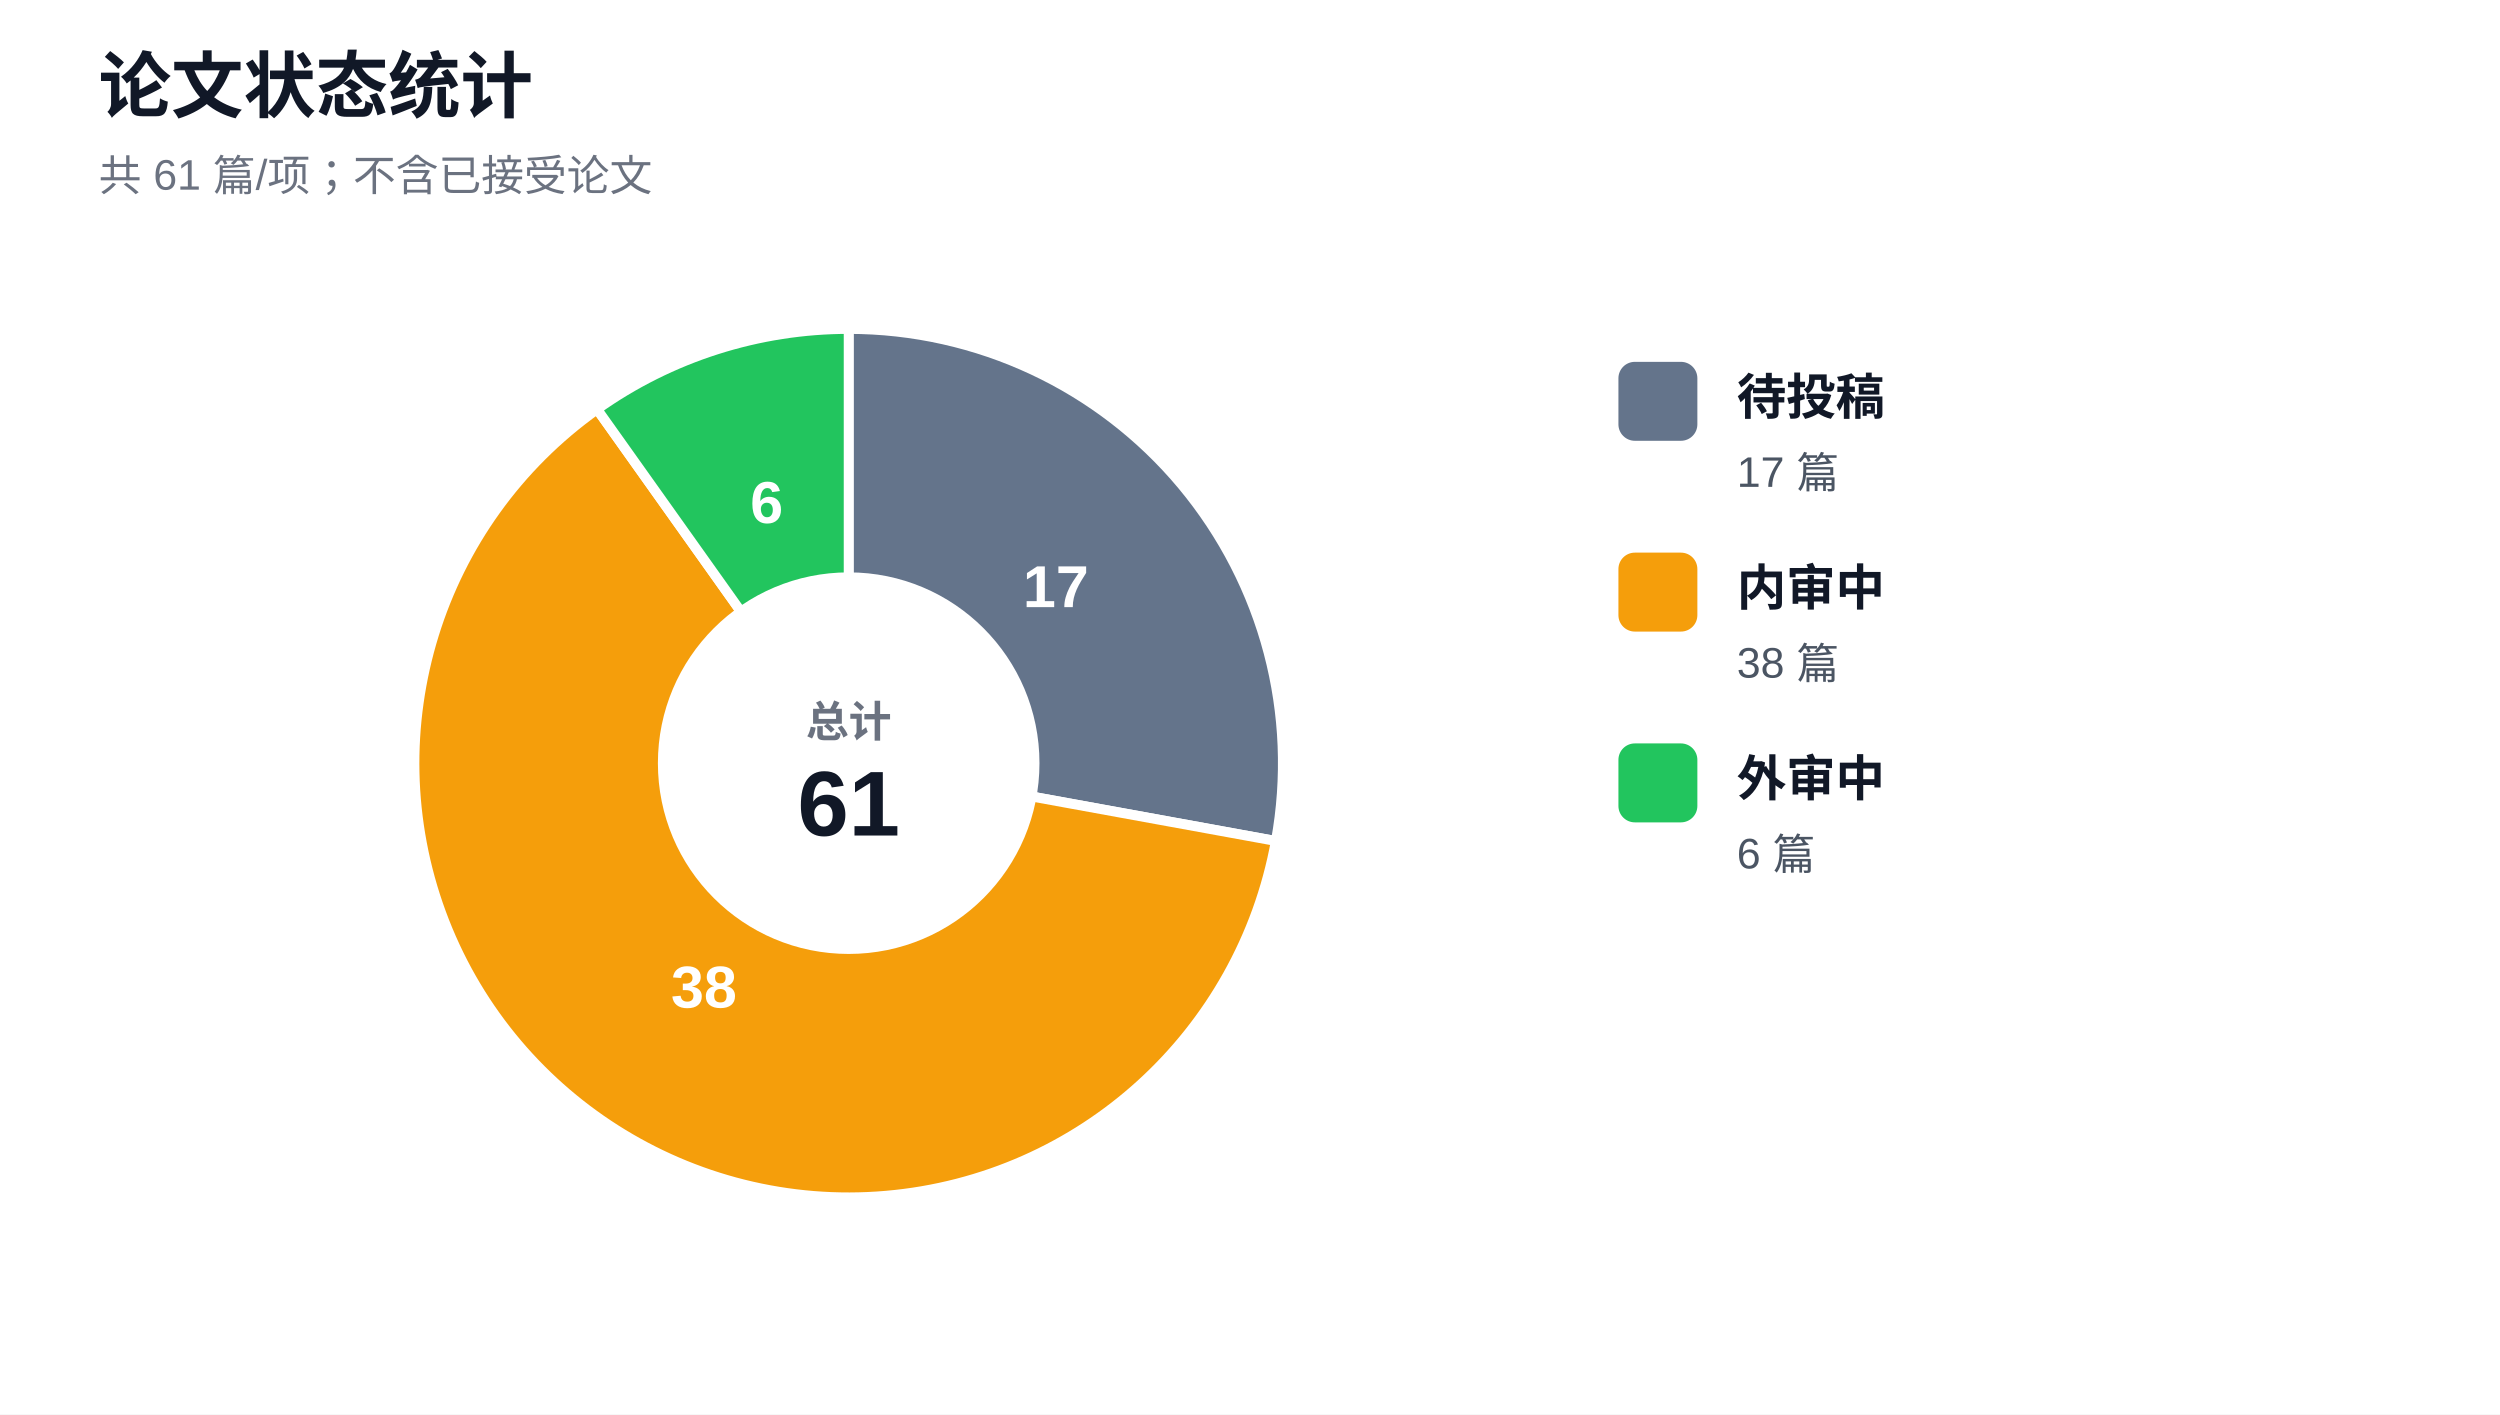
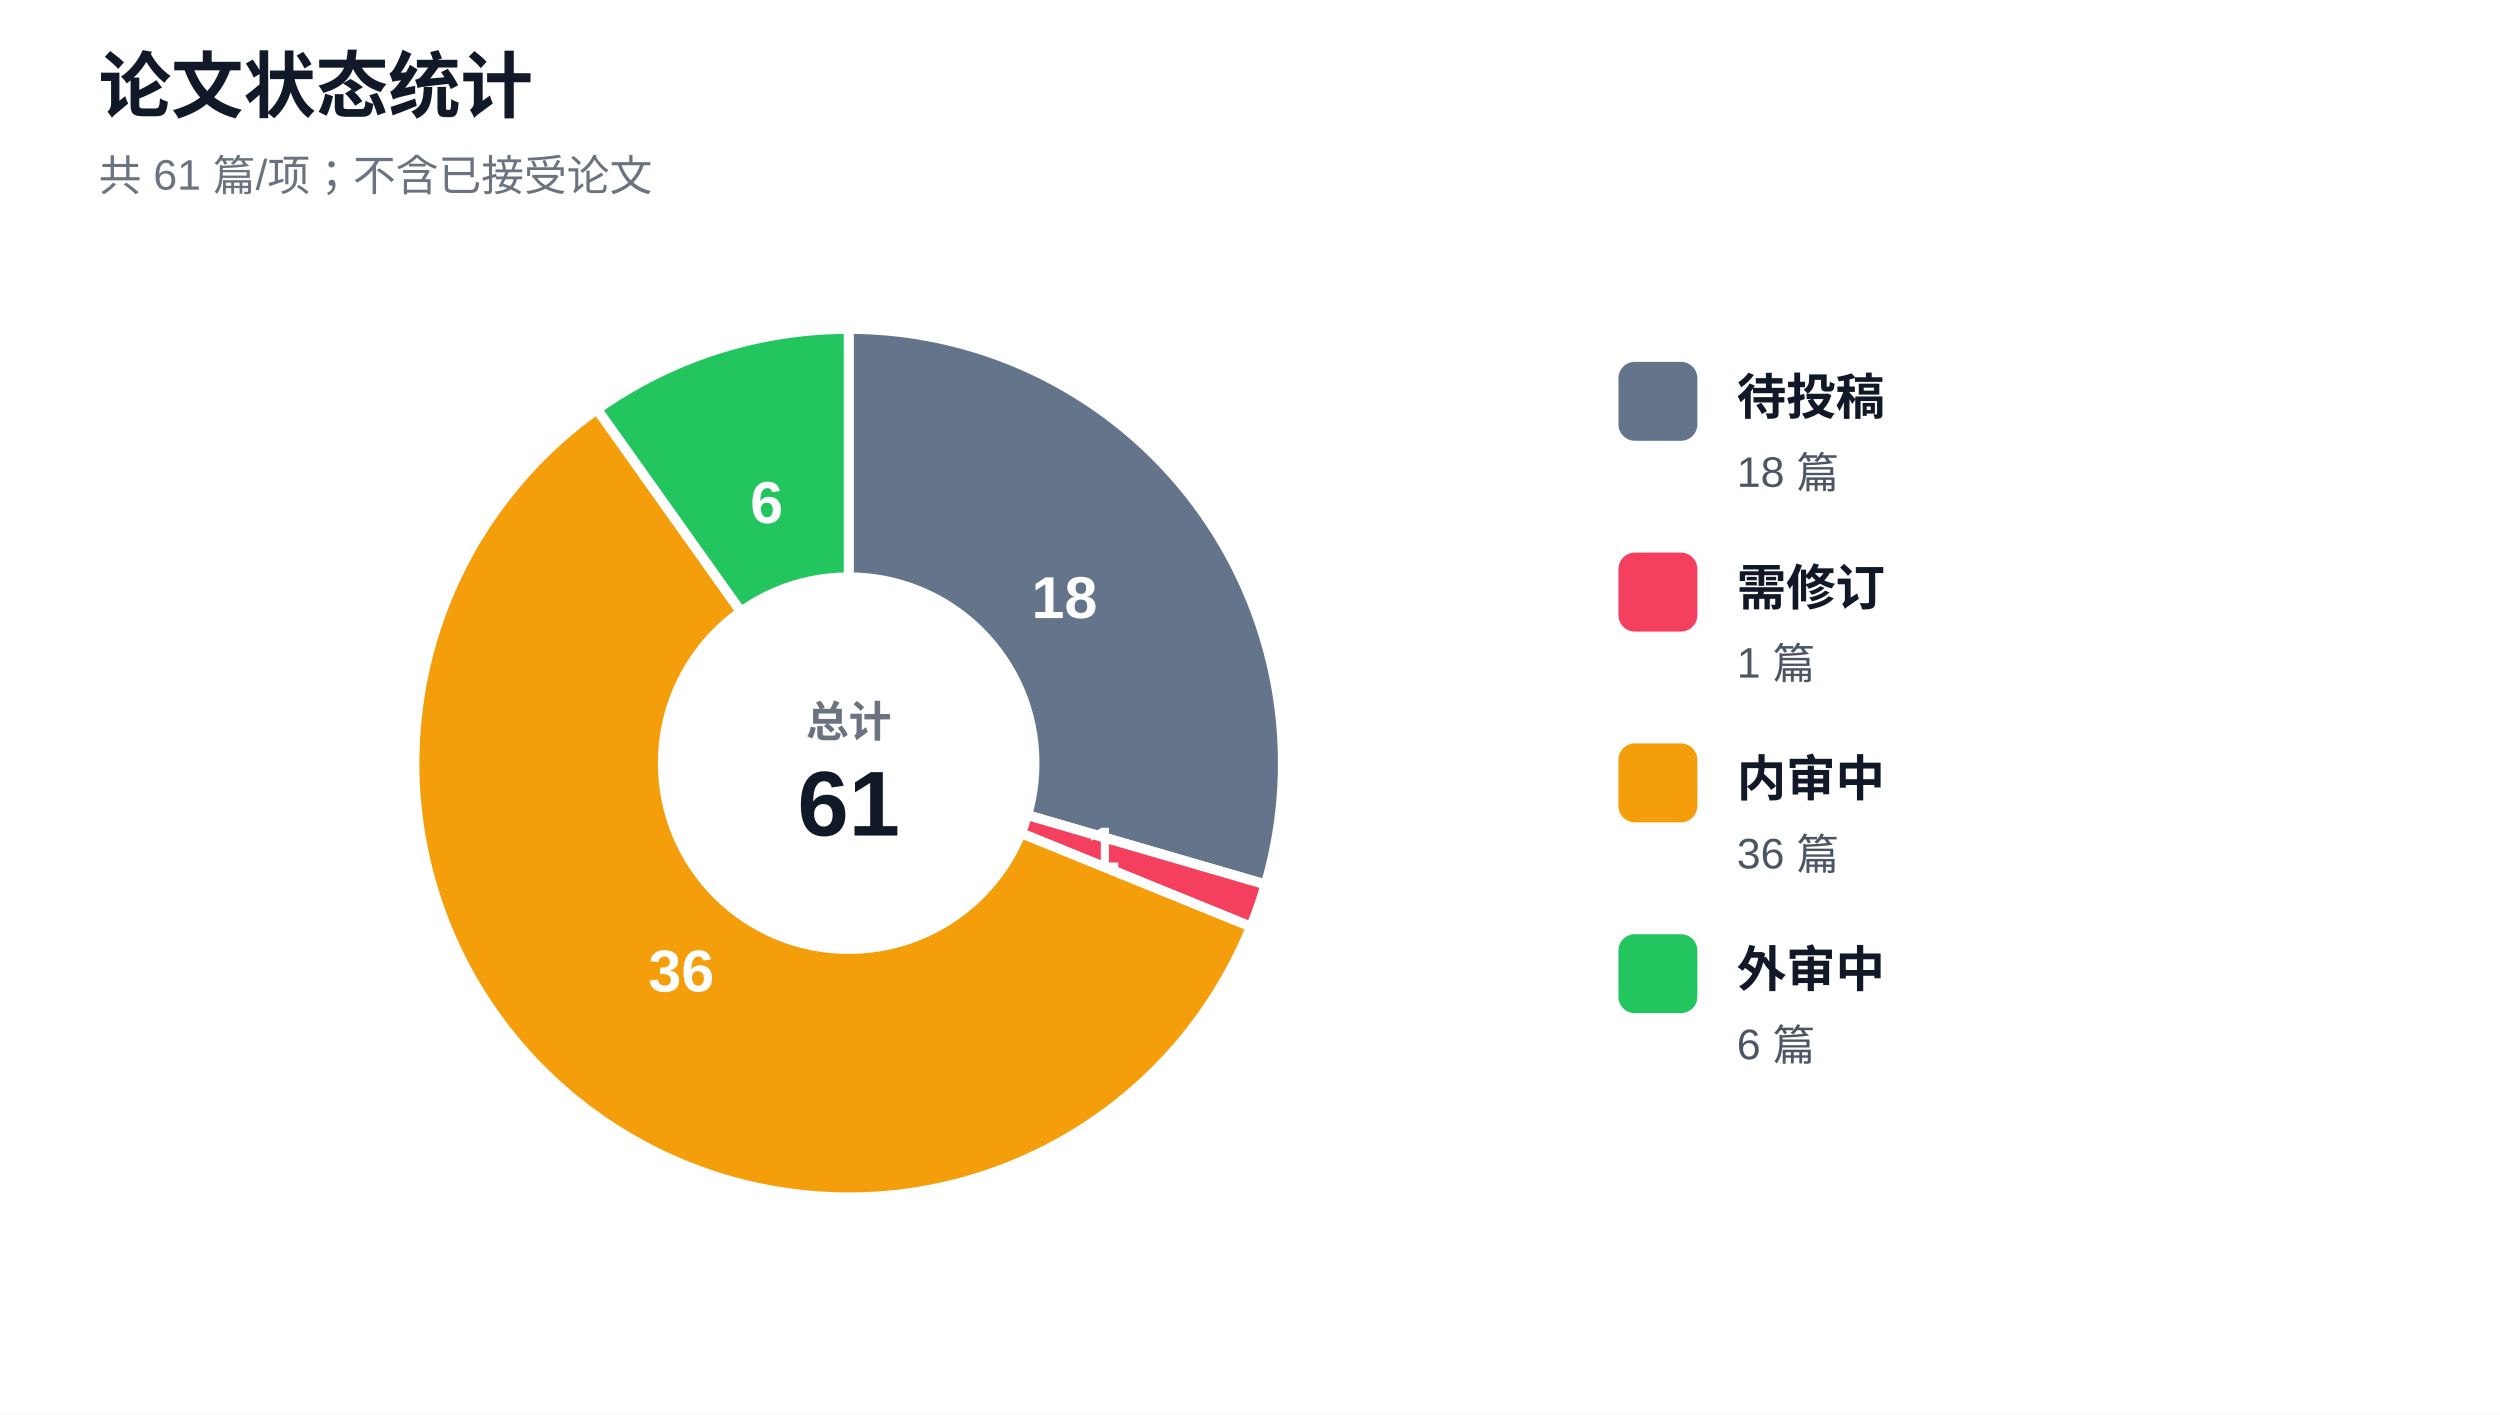
<svg xmlns="http://www.w3.org/2000/svg" width="760" height="430" viewBox="0 0 760 430" role="img" aria-labelledby="title desc">
  <rect width="760" height="430" fill="#ffffff" />
  <text x="30" y="34" fill="#111827" font-family="Arial, Microsoft YaHei, sans-serif" font-size="22" font-weight="700">论文状态统计</text>
  <text x="30" y="58" fill="#6b7280" font-family="Arial, Microsoft YaHei, sans-serif" font-size="13">共 61 篇/项；不含已接受论文</text>
  <g font-family="Arial, Microsoft YaHei, sans-serif">
-     <path d="M 258 232 L 258 100 A 132 132 0 0 1 387.861 255.665 Z" fill="#64748b" stroke="#ffffff" stroke-width="3" />
-     <text x="320.966" y="179.471" fill="#ffffff" font-size="18" font-weight="800" text-anchor="middle" dominant-baseline="middle">17</text>
-     <path d="M 258 232 L 387.861 255.665 A 132 132 0 1 1 181.516 124.416 Z" fill="#f59e0b" stroke="#ffffff" stroke-width="3" />
-     <text x="213.991" y="301.19" fill="#ffffff" font-size="18" font-weight="800" text-anchor="middle" dominant-baseline="middle">38</text>
+     <path d="M 258 232 L 258 100 A 132 132 0 0 1 384.74 268.892 Z" fill="#64748b" stroke="#ffffff" stroke-width="3" />
+     <text x="323.587" y="182.782" fill="#ffffff" font-size="18" font-weight="800" text-anchor="middle" dominant-baseline="middle">18</text>
+     <path d="M 258 232 L 384.74 268.892 A 132 132 0 0 1 380.275 281.728 Z" fill="#f43f5e" stroke="#ffffff" stroke-width="3" />
+     <text x="335.448" y="258.94" fill="#ffffff" font-size="18" font-weight="800" text-anchor="middle" dominant-baseline="middle">1</text>
+     <path d="M 258 232 L 380.275 281.728 A 132 132 0 1 1 181.516 124.416 Z" fill="#f59e0b" stroke="#ffffff" stroke-width="3" />
+     <text x="207.11" y="296.298" fill="#ffffff" font-size="18" font-weight="800" text-anchor="middle" dominant-baseline="middle">36</text>
    <path d="M 258 232 L 181.516 124.416 A 132 132 0 0 1 258 100 Z" fill="#22c55e" stroke="#ffffff" stroke-width="3" />
    <text x="233.063" y="153.884" fill="#ffffff" font-size="18" font-weight="800" text-anchor="middle" dominant-baseline="middle">6</text>
    <circle cx="258" cy="232" r="58" fill="#ffffff" />
    <text x="258" y="224" fill="#6b7280" font-size="13" font-weight="700" text-anchor="middle">总计</text>
    <text x="258" y="254" fill="#111827" font-size="28" font-weight="700" text-anchor="middle">61</text>
  </g>
  <g font-family="Arial, Microsoft YaHei, sans-serif">
    <rect x="492" y="110" width="24" height="24" rx="5" fill="#64748b" />
    <text x="528" y="126" fill="#111827" font-size="15" font-weight="700">待投稿</text>
-     <text x="528" y="148" fill="#4b5563" font-size="13">17 篇</text>
-     <rect x="492" y="168" width="24" height="24" rx="5" fill="#f59e0b" />
-     <text x="528" y="184" fill="#111827" font-size="15" font-weight="700">内审中</text>
-     <text x="528" y="206" fill="#4b5563" font-size="13">38 篇</text>
-     <rect x="492" y="226" width="24" height="24" rx="5" fill="#22c55e" />
-     <text x="528" y="242" fill="#111827" font-size="15" font-weight="700">外审中</text>
-     <text x="528" y="264" fill="#4b5563" font-size="13">6 篇</text>
+     <text x="528" y="148" fill="#4b5563" font-size="13">18 篇</text>
+     <rect x="492" y="168" width="24" height="24" rx="5" fill="#f43f5e" />
+     <text x="528" y="184" fill="#111827" font-size="15" font-weight="700">需修订</text>
+     <text x="528" y="206" fill="#4b5563" font-size="13">1 篇</text>
+     <rect x="492" y="226" width="24" height="24" rx="5" fill="#f59e0b" />
+     <text x="528" y="242" fill="#111827" font-size="15" font-weight="700">内审中</text>
+     <text x="528" y="264" fill="#4b5563" font-size="13">36 篇</text>
+     <rect x="492" y="284" width="24" height="24" rx="5" fill="#22c55e" />
+     <text x="528" y="300" fill="#111827" font-size="15" font-weight="700">外审中</text>
+     <text x="528" y="322" fill="#4b5563" font-size="13">6 篇</text>
  </g>
</svg>
